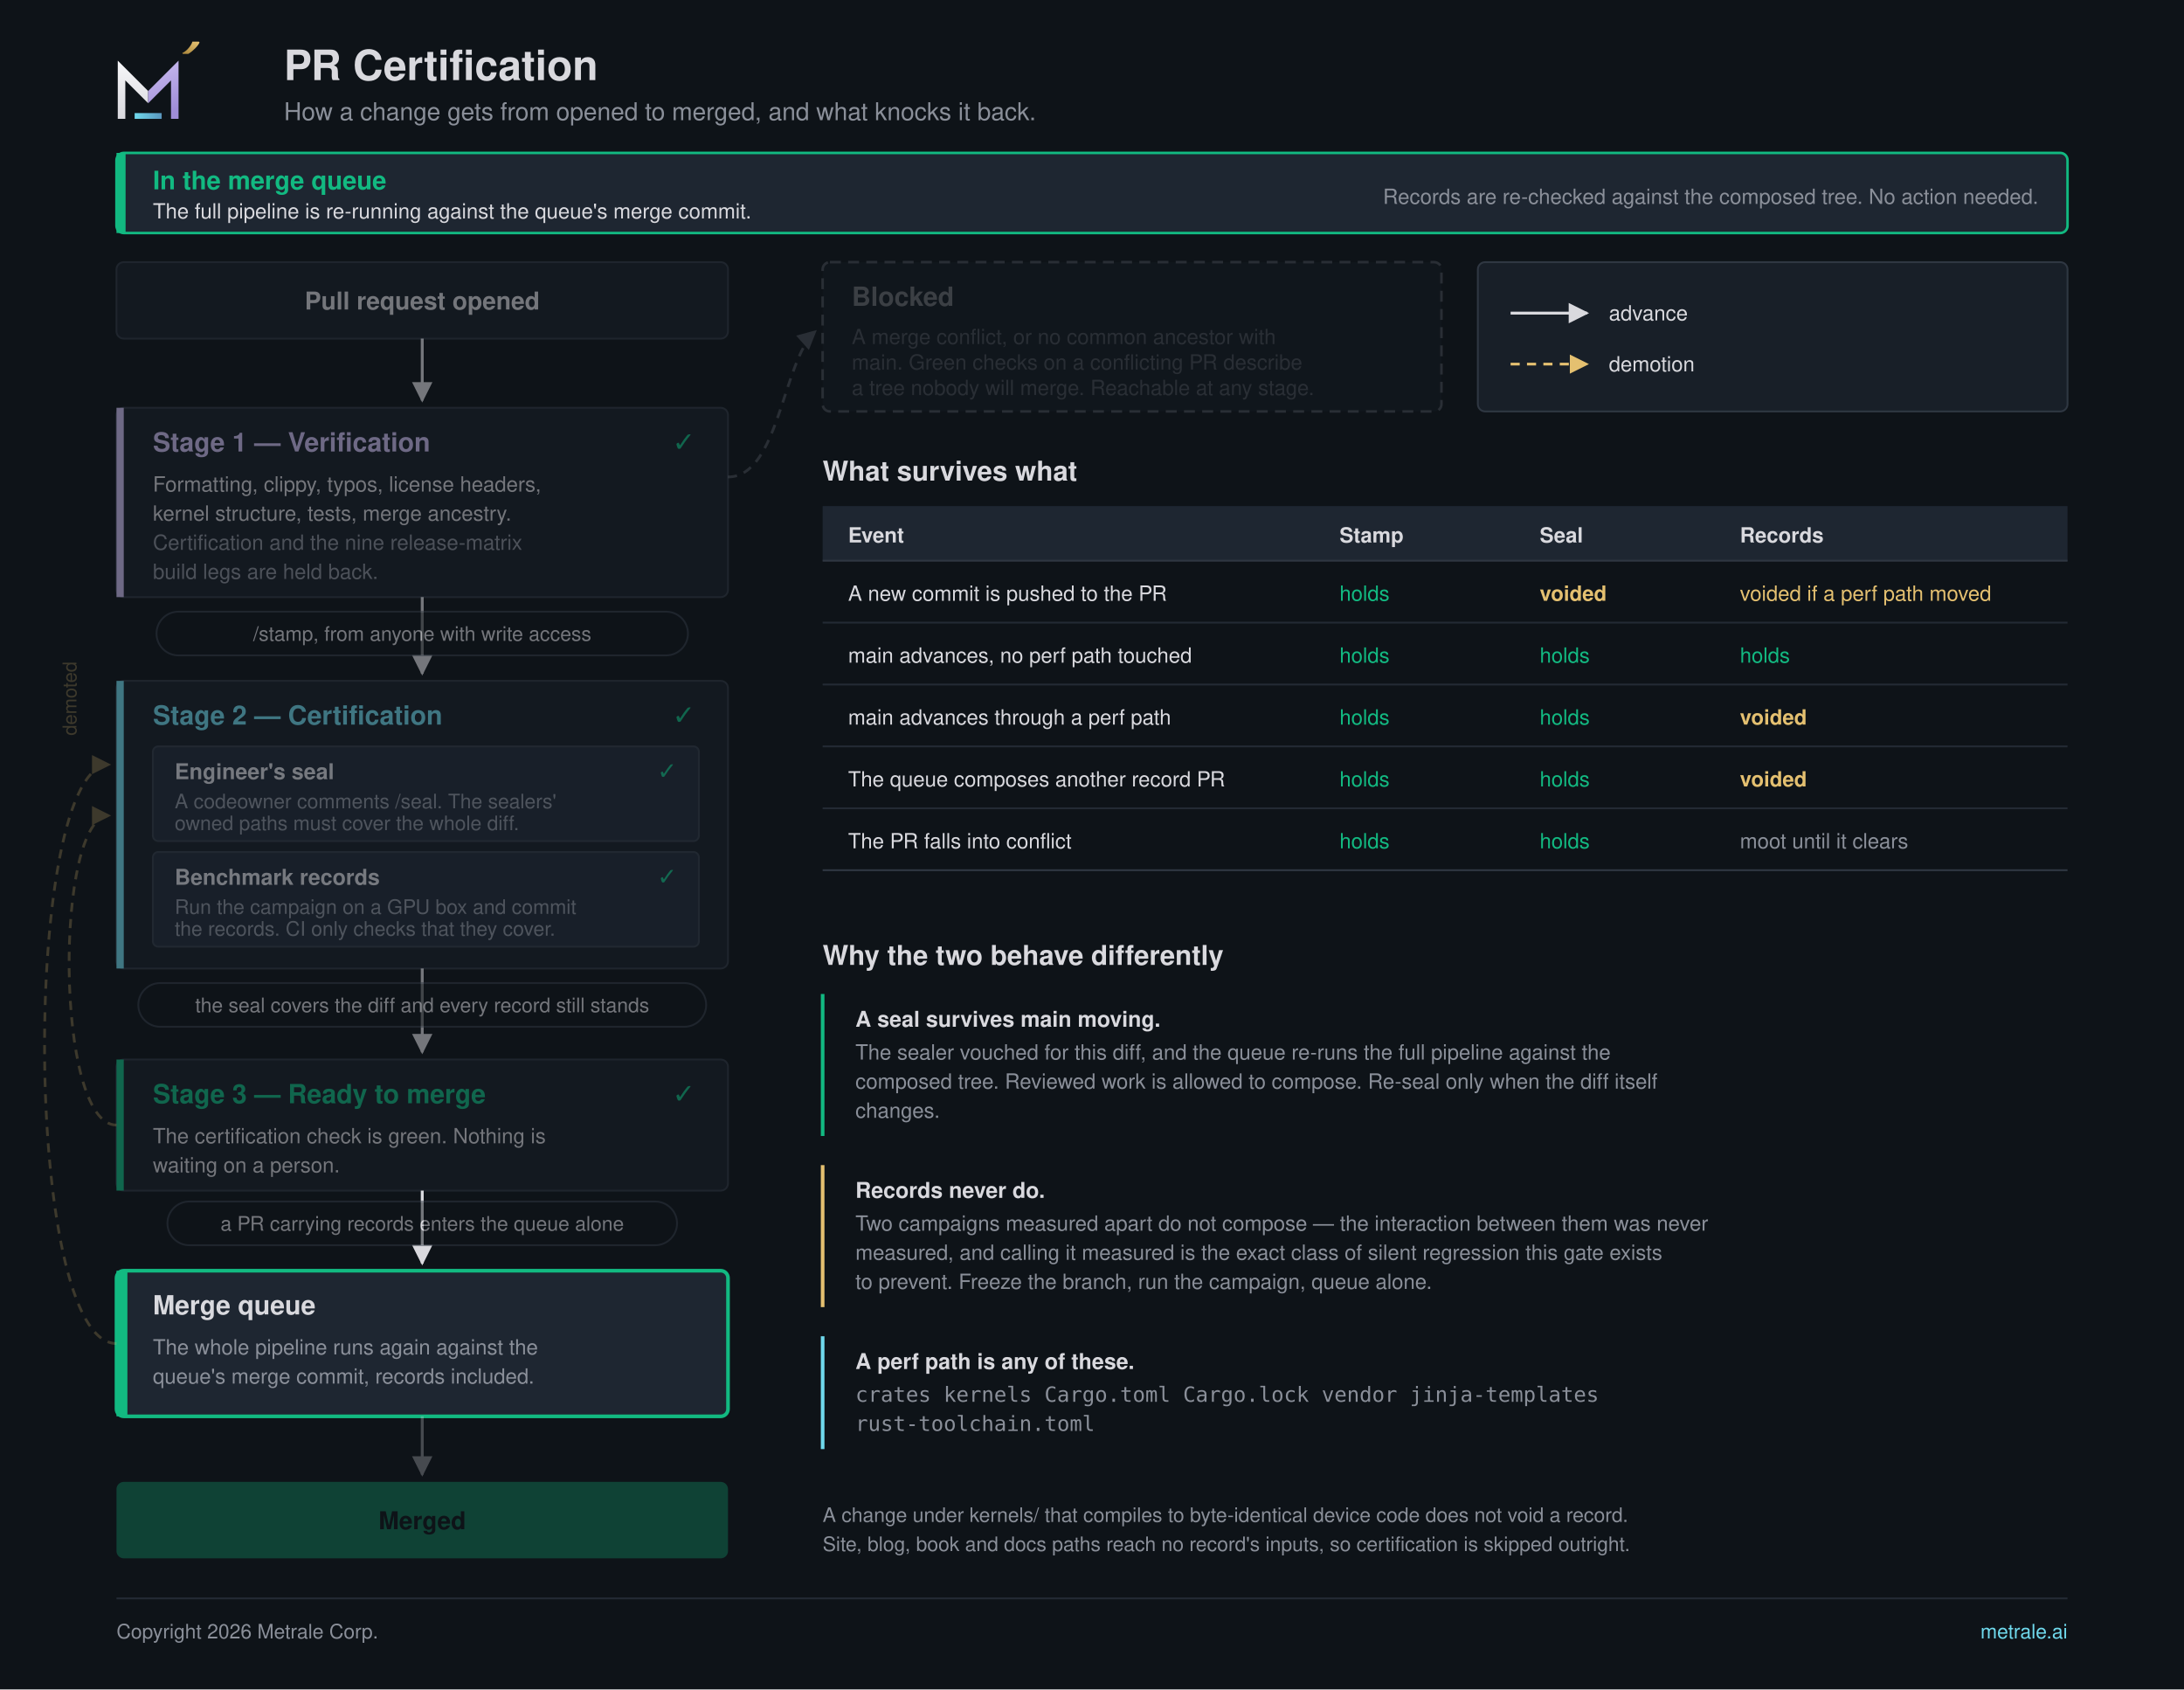
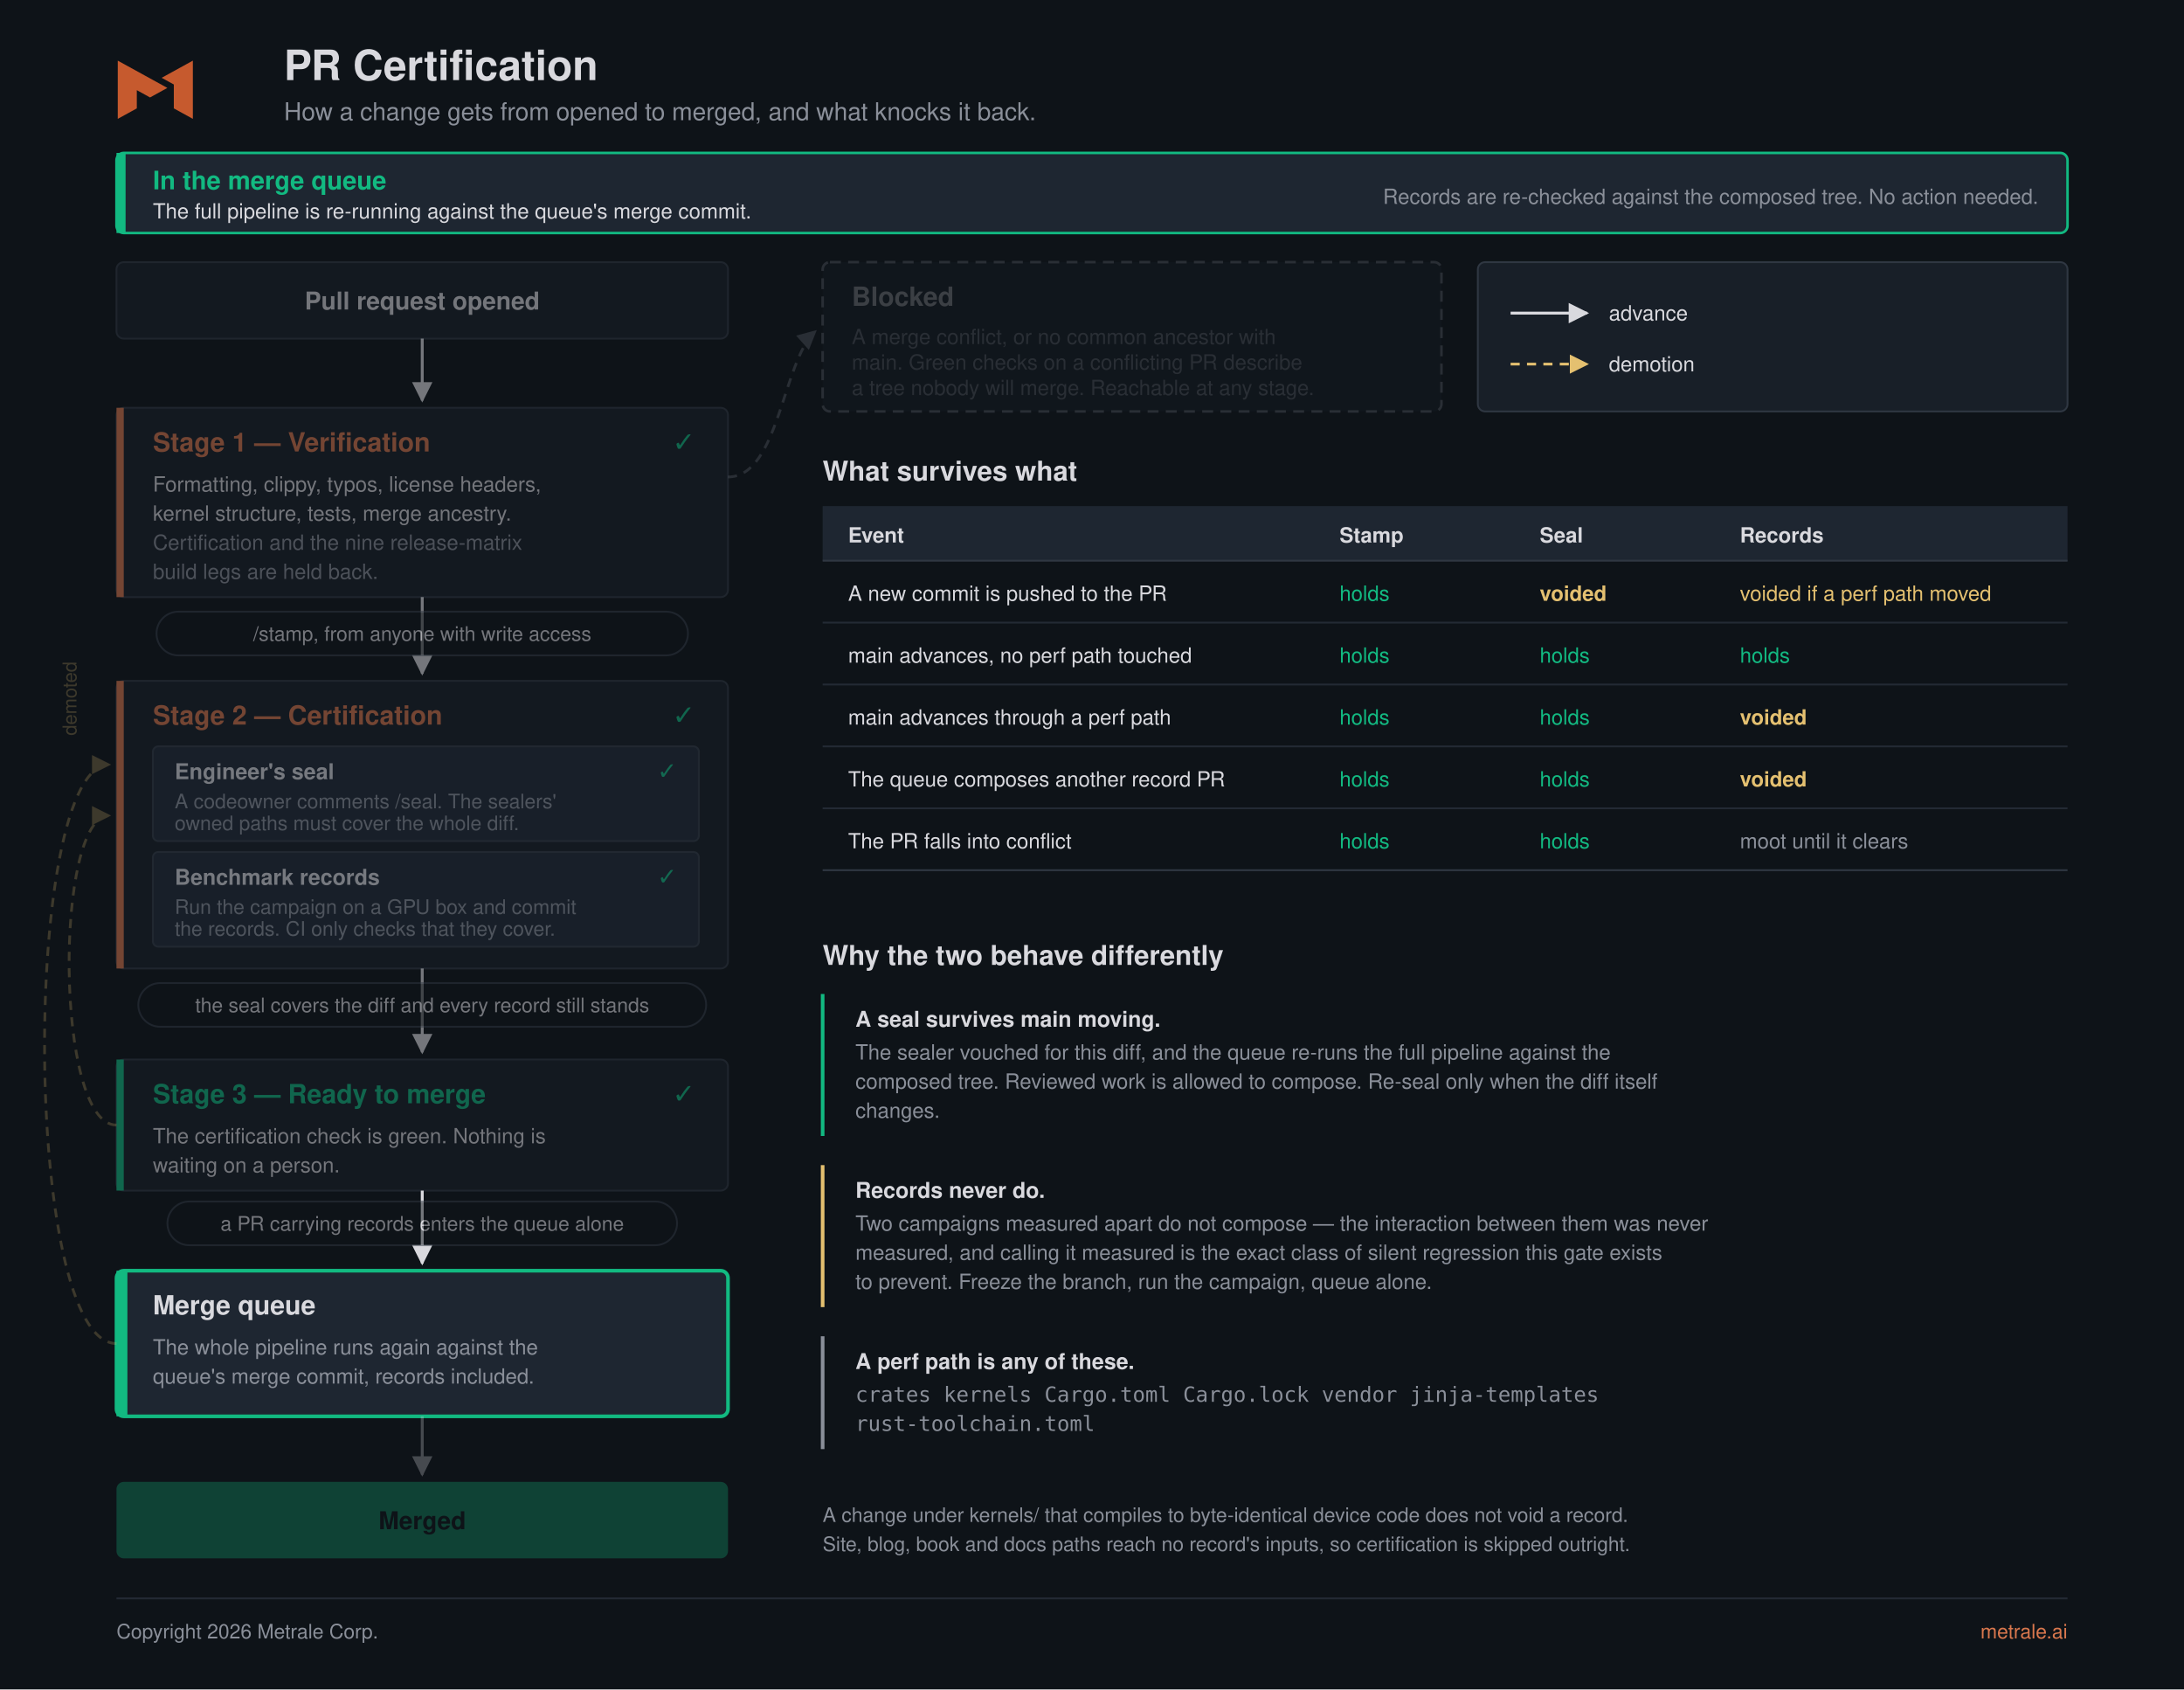
- <svg xmlns="http://www.w3.org/2000/svg" xmlns:xlink="http://www.w3.org/1999/xlink" viewBox="0 0 1200 928" width="1200" height="928" font-family="Urbanist, Helvetica Neue, Helvetica, Arial, sans-serif" role="img" aria-label="Metrale Engine PR Certification — In the merge queue">
+ <svg xmlns="http://www.w3.org/2000/svg" xmlns:xlink="http://www.w3.org/1999/xlink" viewBox="0 0 1200 928" width="1200" height="928" font-family="Manrope, Helvetica Neue, Helvetica, Arial, sans-serif" role="img" aria-label="Metrale Engine PR Certification — In the merge queue">
  <defs>
    <marker id="tipInk" viewBox="0 0 10 10" refX="9" refY="5" markerWidth="7" markerHeight="7" orient="auto-start-reverse">
      <path d="M 0 0 L 10 5 L 0 10 z" fill="#D9D9DE" />
    </marker>
    <marker id="tipGold" viewBox="0 0 10 10" refX="9" refY="5" markerWidth="7" markerHeight="7" orient="auto-start-reverse">
      <path d="M 0 0 L 10 5 L 0 10 z" fill="#E4C070" />
    </marker>
    <marker id="tipMuted" viewBox="0 0 10 10" refX="9" refY="5" markerWidth="7" markerHeight="7" orient="auto-start-reverse">
      <path d="M 0 0 L 10 5 L 0 10 z" fill="#8A8F99" />
    </marker>
    <marker id="tipAccent" viewBox="0 0 10 10" refX="9" refY="5" markerWidth="7" markerHeight="7" orient="auto-start-reverse">
      <path d="M 0 0 L 10 5 L 0 10 z" fill="#12B981" />
    </marker>
  </defs>
  <rect width="1200" height="928" fill="#0E1318" />
-   <g transform="translate(64 22) scale(0.08835) translate(8 128)" aria-hidden="true">
-     <defs>
-       <linearGradient id="cert-m-v" x1="0" y1="0" x2="0.25" y2="1">
-         <stop offset="0" stop-color="#CDBFF1" />
-         <stop offset="1" stop-color="#9F8DD8" />
-       </linearGradient>
-       <linearGradient id="cert-m-c" x1="0" y1="0" x2="1" y2="0">
-         <stop offset="0" stop-color="#6FD9EC" />
-         <stop offset="1" stop-color="#5A96BD" />
-       </linearGradient>
-       <linearGradient id="cert-m-g" x1="0.8" y1="0" x2="0.2" y2="1">
-         <stop offset="0" stop-color="#E4C070" />
-         <stop offset="1" stop-color="#AE8A3F" />
-       </linearGradient>
-       <linearGradient id="cert-m-w" x1="0" y1="0" x2="0" y2="1">
-         <stop offset="0" stop-color="#F7F7F9" />
-         <stop offset="1" stop-color="#D9D9DE" />
-       </linearGradient>
-     </defs>
-     <path d="M0 0L189 189L189 265L47 123L47 362L0 362Z" fill="url(#cert-m-w)" />
-     <path d="M378 0L189 189L189 265L331 123L331 362L378 362Z" fill="url(#cert-m-v)" />
-     <rect x="105" y="326" width="168" height="36" fill="url(#cert-m-c)" />
-     <path d="M464 -118L502 -118C506 -118 508 -116 508 -112C500 -92 468 -60 442 -44L438 -42L408 -42C404 -42 402 -44 402 -48C432 -60 460 -100 464 -118Z" fill="url(#cert-m-g)" />
+   <g transform="translate(64 22) scale(0.08835) translate(8 128) scale(2.23457)" aria-hidden="true">
+     <path d="M0 0L138 75.9L89.82 102.4L53 82.15L53 132.85L0 162Z" fill="#C65A2E" />
+     <path d="M209 0L122.17 47.76L156 66.36L156 132.85L209 162Z" fill="#C65A2E" />
  </g>
  <text x="156" y="44" font-size="23" fill="#D9D9DE" font-weight="650">PR Certification</text>
  <text x="156" y="66" font-size="13.5" fill="#8A8F99">How a change gets from opened to merged, and what knocks it back.</text>
  <rect x="64" y="84" width="1072" height="44" rx="4" fill="#1E2631" stroke="#12B981" stroke-width="1.4" />
  <rect x="64" y="84" width="5" height="44" fill="#12B981" />
  <text x="84" y="104" font-size="14" fill="#12B981" font-weight="650">In the merge queue</text>
  <text x="84" y="120" font-size="11.5" fill="#D9D9DE">The full pipeline is re-running against the queue's merge commit.</text>
  <text x="1120" y="112" font-size="11.5" fill="#8A8F99" text-anchor="end">Records are re-checked against the composed tree. No action needed.</text>
  <g opacity="0.5">
    <rect x="64" y="144" width="336" height="42" rx="4" fill="#181F28" stroke="#2F3742" stroke-width="1" />
    <text x="232" y="170" font-size="13.5" fill="#D9D9DE" font-weight="600" text-anchor="middle">Pull request opened</text>
  </g>
  <path d="M 232 186 L 232 220" stroke="#D9D9DE" stroke-width="1.6" fill="none" marker-end="url(#tipInk)" opacity="0.5" />
  <g opacity="0.5">
    <rect x="64" y="224" width="336" height="104" rx="4" fill="#181F28" stroke="#2F3742" stroke-width="1.0" />
-     <rect x="64" y="224" width="4" height="104" fill="#CDBFF1" />
-     <text x="84" y="248" font-size="14.5" fill="#CDBFF1" font-weight="650">Stage 1 — Verification</text>
+     <rect x="64" y="224" width="4" height="104" fill="#D9774D" />
+     <text x="84" y="248" font-size="14.5" fill="#D9774D" font-weight="650">Stage 1 — Verification</text>
    <text x="84" y="270" font-size="11.5" fill="#D9D9DE">Formatting, clippy, typos, license headers,</text>
    <text x="84" y="286" font-size="11.5" fill="#D9D9DE">kernel structure, tests, merge ancestry.</text>
    <text x="84" y="302" font-size="11.5" fill="#8A8F99">Certification and the nine release-matrix</text>
    <text x="84" y="318" font-size="11.5" fill="#8A8F99">build legs are held back.</text>
    <text x="382" y="248" font-size="15" fill="#12B981" font-weight="650" text-anchor="end">✓</text>
  </g>
  <path d="M 232 328 L 232 370" stroke="#D9D9DE" stroke-width="1.6" fill="none" marker-end="url(#tipInk)" opacity="0.5" />
  <g opacity="0.5">
    <rect x="86.0" y="336" width="292" height="24" rx="12" fill="#0E1318" stroke="#2F3742" stroke-width="1" />
    <text x="232" y="352" font-size="11" fill="#D9D9DE" text-anchor="middle">/stamp, from anyone with write access</text>
  </g>
  <g opacity="0.5">
    <rect x="64" y="374" width="336" height="158" rx="4" fill="#181F28" stroke="#2F3742" stroke-width="1.0" />
-     <rect x="64" y="374" width="4" height="158" fill="#6FD9EC" />
-     <text x="84" y="398" font-size="14.5" fill="#6FD9EC" font-weight="650">Stage 2 — Certification</text>
+     <rect x="64" y="374" width="4" height="158" fill="#D9774D" />
+     <text x="84" y="398" font-size="14.5" fill="#D9774D" font-weight="650">Stage 2 — Certification</text>
    <text x="382" y="398" font-size="15" fill="#12B981" font-weight="650" text-anchor="end">✓</text>
  </g>
  <g opacity="0.5">
    <rect x="84" y="410" width="300" height="52" rx="3" fill="#1E2631" stroke="#2F3742" stroke-width="1" />
    <text x="96" y="428" font-size="12" fill="#D9D9DE" font-weight="600">Engineer's seal</text>
    <text x="96" y="444" font-size="11" fill="#8A8F99">A codeowner comments /seal. The sealers'</text>
    <text x="96" y="456" font-size="11" fill="#8A8F99">owned paths must cover the whole diff.</text>
    <text x="372" y="428" font-size="13" fill="#12B981" font-weight="650" text-anchor="end">✓</text>
  </g>
  <g opacity="0.5">
    <rect x="84" y="468" width="300" height="52" rx="3" fill="#1E2631" stroke="#2F3742" stroke-width="1" />
    <text x="96" y="486" font-size="12" fill="#D9D9DE" font-weight="600">Benchmark records</text>
    <text x="96" y="502" font-size="11" fill="#8A8F99">Run the campaign on a GPU box and commit</text>
    <text x="96" y="514" font-size="11" fill="#8A8F99">the records. CI only checks that they cover.</text>
    <text x="372" y="486" font-size="13" fill="#12B981" font-weight="650" text-anchor="end">✓</text>
  </g>
  <path d="M 232 532 L 232 578" stroke="#D9D9DE" stroke-width="1.6" fill="none" marker-end="url(#tipInk)" opacity="0.5" />
  <g opacity="0.5">
    <rect x="76.0" y="540" width="312" height="24" rx="12" fill="#0E1318" stroke="#2F3742" stroke-width="1" />
    <text x="232" y="556" font-size="11" fill="#D9D9DE" text-anchor="middle">the seal covers the diff and every record still stands</text>
  </g>
  <g opacity="0.5">
    <rect x="64" y="582" width="336" height="72" rx="4" fill="#181F28" stroke="#2F3742" stroke-width="1.0" />
    <rect x="64" y="582" width="4" height="72" fill="#12B981" />
    <text x="84" y="606" font-size="14.5" fill="#12B981" font-weight="650">Stage 3 — Ready to merge</text>
    <text x="84" y="628" font-size="11.5" fill="#D9D9DE">The certification check is green. Nothing is</text>
    <text x="84" y="644" font-size="11.5" fill="#D9D9DE">waiting on a person.</text>
    <text x="382" y="606" font-size="15" fill="#12B981" font-weight="650" text-anchor="end">✓</text>
  </g>
  <path d="M 232 654 L 232 694" stroke="#D9D9DE" stroke-width="1.6" fill="none" marker-end="url(#tipInk)" opacity="1" />
  <g opacity="0.5">
    <rect x="92.0" y="660" width="280" height="24" rx="12" fill="#0E1318" stroke="#2F3742" stroke-width="1" />
    <text x="232" y="676" font-size="11" fill="#D9D9DE" text-anchor="middle">a PR carrying records enters the queue alone</text>
  </g>
  <g opacity="1">
    <rect x="64" y="698" width="336" height="80" rx="4" fill="#1E2631" stroke="#12B981" stroke-width="2.0" />
    <rect x="64" y="698" width="6" height="80" fill="#12B981" />
    <text x="84" y="722" font-size="14.5" fill="#D9D9DE" font-weight="650">Merge queue</text>
    <text x="84" y="744" font-size="11.5" fill="#8A8F99">The whole pipeline runs again against the</text>
    <text x="84" y="760" font-size="11.5" fill="#8A8F99">queue's merge commit, records included.</text>
  </g>
  <path d="M 232 778 L 232 810" stroke="#D9D9DE" stroke-width="1.6" fill="none" marker-end="url(#tipInk)" opacity="0.28" />
  <g opacity="0.28">
    <rect x="64" y="814" width="336" height="42" rx="4" fill="#12B981" />
    <text x="232" y="840" font-size="13.5" fill="#0E1318" font-weight="650" text-anchor="middle">Merged</text>
  </g>
  <path d="M 64 618 C 30 618, 30 448, 60 448" stroke="#E4C070" stroke-width="1.5" fill="none" marker-end="url(#tipGold)" opacity="0.22" stroke-dasharray="5 4" />
  <path d="M 64 738 C 12 738, 12 420, 60 420" stroke="#E4C070" stroke-width="1.5" fill="none" marker-end="url(#tipGold)" opacity="0.22" stroke-dasharray="5 4" />
  <text x="42" y="404" font-size="10.5" fill="#E4C070" opacity="0.22" transform="rotate(-90 42 404)">demoted</text>
  <path d="M 400 262 C 428 262, 430 198, 448 182" stroke="#8A8F99" stroke-width="1.5" fill="none" marker-end="url(#tipMuted)" opacity="0.22" stroke-dasharray="5 4" />
  <g opacity="0.22">
    <rect x="452" y="144" width="340" height="82" rx="4" fill="#181F28" stroke="#8A8F99" stroke-width="1.4" stroke-dasharray="6 4" />
    <text x="468" y="168" font-size="14.5" fill="#D9D9DE" font-weight="650">Blocked</text>
    <text x="468" y="189" font-size="11.5" fill="#8A8F99">A merge conflict, or no common ancestor with</text>
    <text x="468" y="203" font-size="11.5" fill="#8A8F99">main. Green checks on a conflicting PR describe</text>
    <text x="468" y="217" font-size="11.5" fill="#8A8F99">a tree nobody will merge. Reachable at any stage.</text>
  </g>
  <rect x="812" y="144" width="324" height="82" rx="4" fill="#181F28" stroke="#2F3742" stroke-width="1" />
  <path d="M 830 172 L 872 172" stroke="#D9D9DE" stroke-width="1.6" fill="none" marker-end="url(#tipInk)" opacity="1" />
  <text x="884" y="176" font-size="11.5" fill="#D9D9DE">advance</text>
  <path d="M 830 200 L 872 200" stroke="#E4C070" stroke-width="1.5" fill="none" marker-end="url(#tipGold)" opacity="1" stroke-dasharray="5 4" />
  <text x="884" y="204" font-size="11.5" fill="#D9D9DE">demotion</text>
  <text x="452" y="264" font-size="15" fill="#D9D9DE" font-weight="650">What survives what</text>
  <rect x="452" y="278" width="684" height="30" fill="#1E2631" />
  <text x="466" y="298" font-size="11.5" fill="#D9D9DE" font-weight="650">Event</text>
  <text x="736" y="298" font-size="11.5" fill="#D9D9DE" font-weight="650">Stamp</text>
  <text x="846" y="298" font-size="11.5" fill="#D9D9DE" font-weight="650">Seal</text>
  <text x="956" y="298" font-size="11.5" fill="#D9D9DE" font-weight="650">Records</text>
  <g opacity="1">
    <text x="466" y="330" font-size="11.5" fill="#D9D9DE">A new commit is pushed to the PR</text>
    <text x="736" y="330" font-size="11.5" fill="#12B981">holds</text>
    <text x="846" y="330" font-size="11.5" fill="#E4C070" font-weight="600">voided</text>
    <text x="956" y="330" font-size="11.5" fill="#E4C070">voided if a perf path moved</text>
  </g>
  <g opacity="1">
    <text x="466" y="364" font-size="11.5" fill="#D9D9DE">main advances, no perf path touched</text>
    <text x="736" y="364" font-size="11.5" fill="#12B981">holds</text>
    <text x="846" y="364" font-size="11.5" fill="#12B981">holds</text>
    <text x="956" y="364" font-size="11.5" fill="#12B981">holds</text>
  </g>
  <g opacity="1">
    <text x="466" y="398" font-size="11.5" fill="#D9D9DE">main advances through a perf path</text>
    <text x="736" y="398" font-size="11.5" fill="#12B981">holds</text>
    <text x="846" y="398" font-size="11.5" fill="#12B981">holds</text>
    <text x="956" y="398" font-size="11.5" fill="#E4C070" font-weight="600">voided</text>
  </g>
  <g opacity="1">
    <text x="466" y="432" font-size="11.5" fill="#D9D9DE">The queue composes another record PR</text>
    <text x="736" y="432" font-size="11.5" fill="#12B981">holds</text>
    <text x="846" y="432" font-size="11.5" fill="#12B981">holds</text>
    <text x="956" y="432" font-size="11.5" fill="#E4C070" font-weight="600">voided</text>
  </g>
  <g opacity="1">
    <text x="466" y="466" font-size="11.5" fill="#D9D9DE">The PR falls into conflict</text>
    <text x="736" y="466" font-size="11.5" fill="#12B981">holds</text>
    <text x="846" y="466" font-size="11.5" fill="#12B981">holds</text>
    <text x="956" y="466" font-size="11.5" fill="#8A8F99">moot until it clears</text>
  </g>
  <line x1="452" y1="308" x2="1136" y2="308" stroke="#2F3742" />
  <line x1="452" y1="342" x2="1136" y2="342" stroke="#232A34" />
  <line x1="452" y1="376" x2="1136" y2="376" stroke="#232A34" />
  <line x1="452" y1="410" x2="1136" y2="410" stroke="#232A34" />
  <line x1="452" y1="444" x2="1136" y2="444" stroke="#232A34" />
  <line x1="452" y1="478" x2="1136" y2="478" stroke="#2F3742" />
  <text x="452" y="530" font-size="15" fill="#D9D9DE" font-weight="650">Why the two behave differently</text>
  <line x1="452" y1="546" x2="452" y2="624" stroke="#12B981" stroke-width="2" />
  <text x="470" y="564" font-size="12" fill="#D9D9DE" font-weight="600">A seal survives main moving.</text>
  <text x="470" y="582" font-size="11.5" fill="#8A8F99">The sealer vouched for this diff, and the queue re-runs the full pipeline against the</text>
  <text x="470" y="598" font-size="11.5" fill="#8A8F99">composed tree. Reviewed work is allowed to compose. Re-seal only when the diff itself</text>
  <text x="470" y="614" font-size="11.5" fill="#8A8F99">changes.</text>
  <line x1="452" y1="640" x2="452" y2="718" stroke="#E4C070" stroke-width="2" />
  <text x="470" y="658" font-size="12" fill="#D9D9DE" font-weight="600">Records never do.</text>
  <text x="470" y="676" font-size="11.5" fill="#8A8F99">Two campaigns measured apart do not compose — the interaction between them was never</text>
  <text x="470" y="692" font-size="11.5" fill="#8A8F99">measured, and calling it measured is the exact class of silent regression this gate exists</text>
  <text x="470" y="708" font-size="11.5" fill="#8A8F99">to prevent. Freeze the branch, run the campaign, queue alone.</text>
-   <line x1="452" y1="734" x2="452" y2="796" stroke="#6FD9EC" stroke-width="2" />
+   <line x1="452" y1="734" x2="452" y2="796" stroke="#8A8F99" stroke-width="2" />
  <text x="470" y="752" font-size="12" fill="#D9D9DE" font-weight="600">A perf path is any of these.</text>
  <text x="470" y="770" font-size="11.5" fill="#8A8F99" font-family="ui-mono, ui-monospace, SFMono-Regular, Menlo, monospace">crates  kernels  Cargo.toml  Cargo.lock  vendor  jinja-templates</text>
  <text x="470" y="786" font-size="11.5" fill="#8A8F99" font-family="ui-mono, ui-monospace, SFMono-Regular, Menlo, monospace">rust-toolchain.toml</text>
  <text x="452" y="836" font-size="11" fill="#8A8F99">A change under kernels/ that compiles to byte-identical device code does not void a record.</text>
  <text x="452" y="852" font-size="11" fill="#8A8F99">Site, blog, book and docs paths reach no record's inputs, so certification is skipped outright.</text>
  <line x1="64" y1="878" x2="1136" y2="878" stroke="#232A34" />
  <text x="64" y="900" font-size="11" fill="#8A8F99">Copyright 2026 Metrale Corp.</text>
  <a href="https://metrale.ai" xlink:href="https://metrale.ai" target="_blank" rel="noopener">
-     <text x="1136" y="900" font-size="11" fill="#6FD9EC" text-anchor="end">metrale.ai</text>
+     <text x="1136" y="900" font-size="11" fill="#D9774D" text-anchor="end">metrale.ai</text>
  </a>
</svg>
